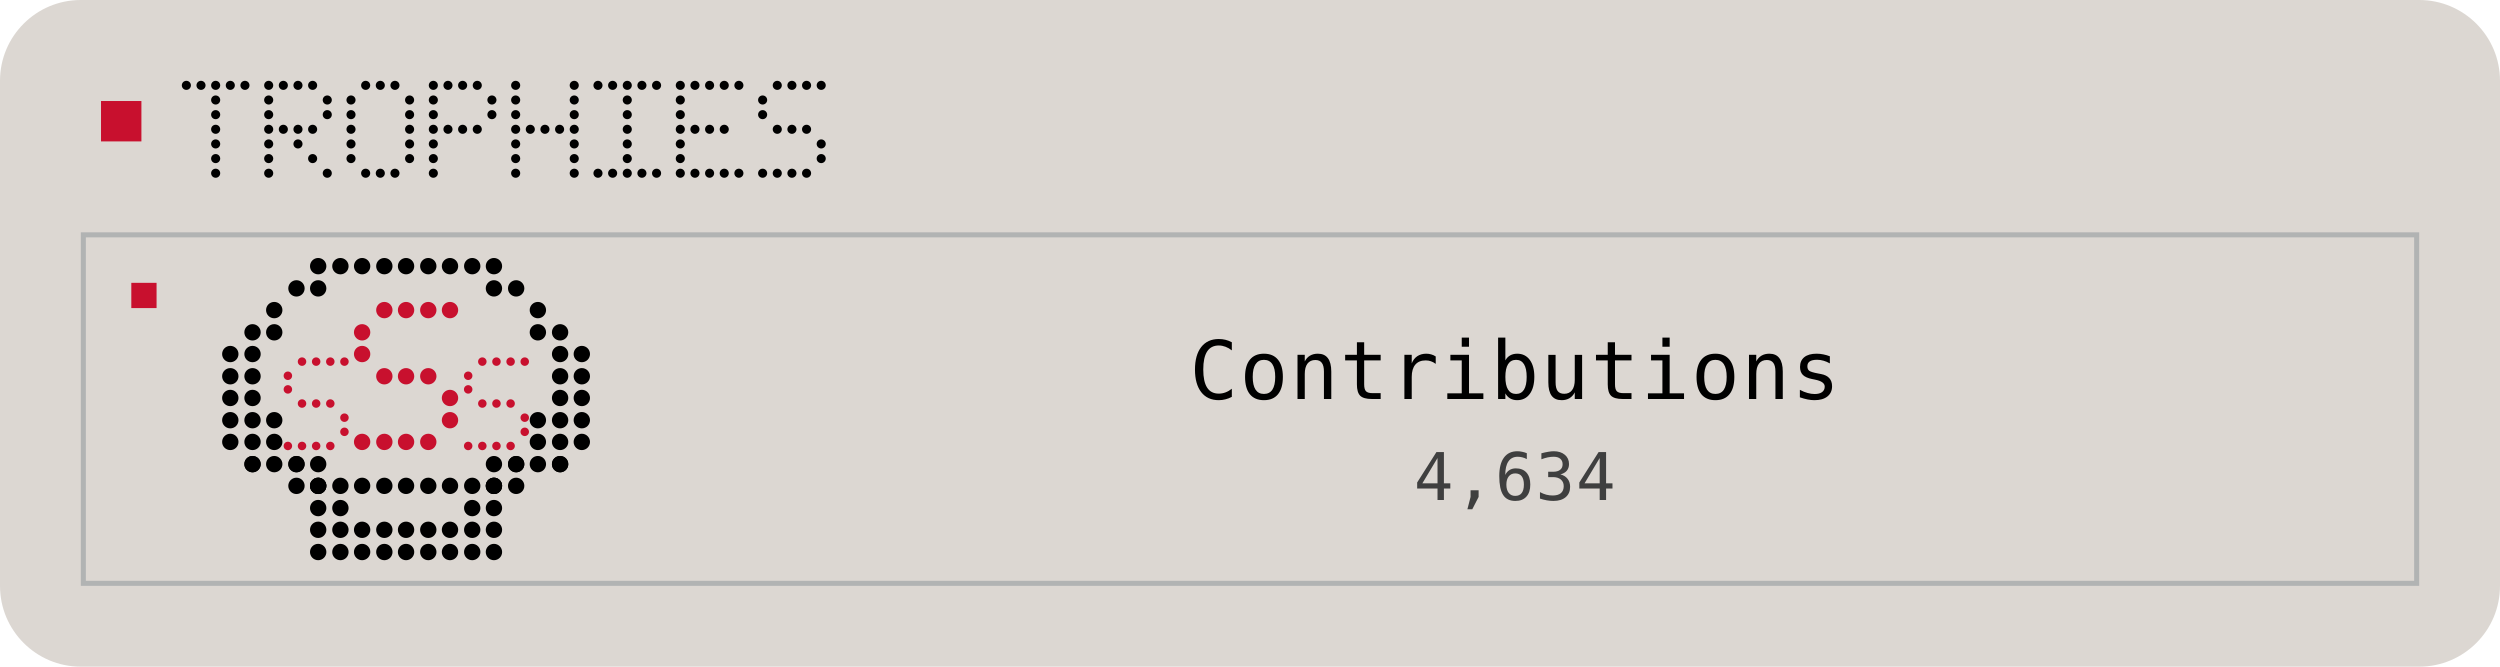
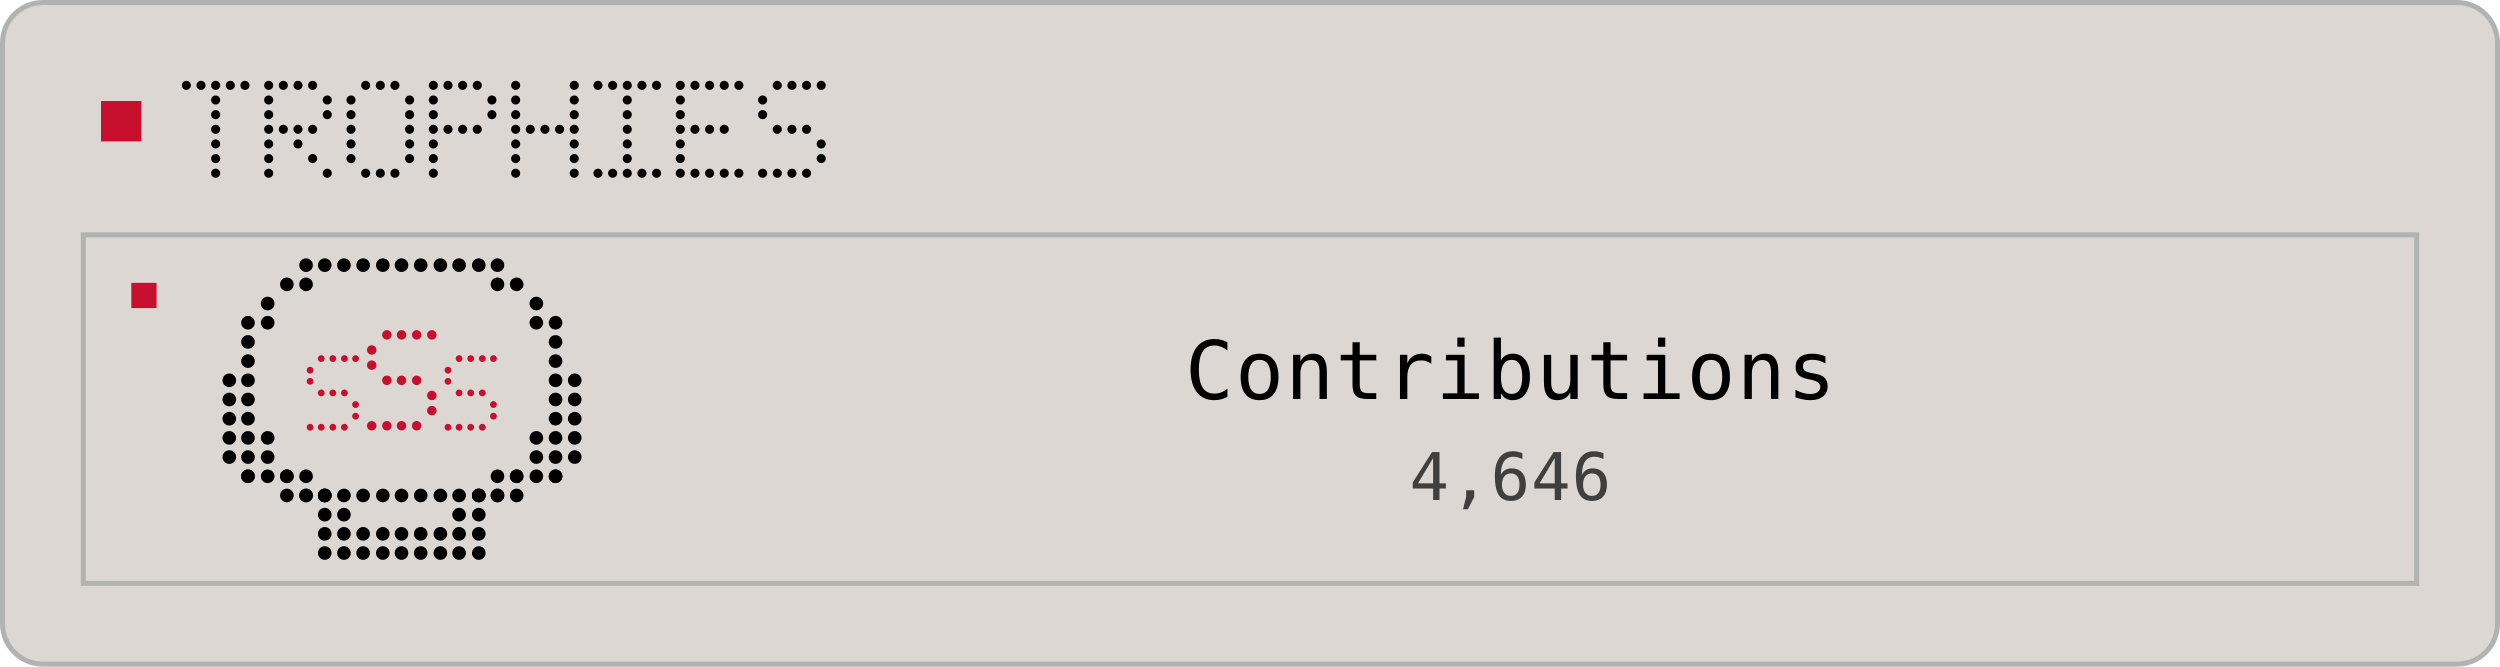
<svg xmlns="http://www.w3.org/2000/svg" width="495" height="132" viewBox="0 0 495 132" role="img">
-   <rect width="495" height="132" rx="16" fill="#DCD7D2" />
+   <rect x="0.5" y="0.5" width="494" height="131" rx="8" fill="#DCD7D2" stroke="#B1B3B3" />
  <rect x="20" y="20" width="8" height="8" fill="#C8102E" />
  <circle cx="36.9" cy="16.9" r="0.90" fill="#000000" />
  <circle cx="39.8" cy="16.9" r="0.90" fill="#000000" />
  <circle cx="42.7" cy="16.9" r="0.90" fill="#000000" />
  <circle cx="45.6" cy="16.9" r="0.90" fill="#000000" />
  <circle cx="48.5" cy="16.9" r="0.90" fill="#000000" />
  <circle cx="42.7" cy="19.8" r="0.90" fill="#000000" />
  <circle cx="42.7" cy="22.7" r="0.90" fill="#000000" />
  <circle cx="42.7" cy="25.6" r="0.90" fill="#000000" />
  <circle cx="42.7" cy="28.5" r="0.90" fill="#000000" />
  <circle cx="42.7" cy="31.4" r="0.90" fill="#000000" />
  <circle cx="42.7" cy="34.3" r="0.90" fill="#000000" />
  <circle cx="53.2" cy="16.9" r="0.90" fill="#000000" />
  <circle cx="56.1" cy="16.9" r="0.90" fill="#000000" />
  <circle cx="59.0" cy="16.9" r="0.90" fill="#000000" />
  <circle cx="61.9" cy="16.9" r="0.90" fill="#000000" />
  <circle cx="53.2" cy="19.8" r="0.90" fill="#000000" />
  <circle cx="64.8" cy="19.8" r="0.90" fill="#000000" />
  <circle cx="53.2" cy="22.7" r="0.90" fill="#000000" />
  <circle cx="64.8" cy="22.7" r="0.90" fill="#000000" />
  <circle cx="53.2" cy="25.6" r="0.90" fill="#000000" />
  <circle cx="56.1" cy="25.6" r="0.90" fill="#000000" />
  <circle cx="59.0" cy="25.6" r="0.90" fill="#000000" />
  <circle cx="61.9" cy="25.6" r="0.90" fill="#000000" />
  <circle cx="53.2" cy="28.5" r="0.90" fill="#000000" />
  <circle cx="59.0" cy="28.5" r="0.90" fill="#000000" />
  <circle cx="53.2" cy="31.4" r="0.90" fill="#000000" />
  <circle cx="61.9" cy="31.4" r="0.90" fill="#000000" />
  <circle cx="53.2" cy="34.3" r="0.90" fill="#000000" />
  <circle cx="64.8" cy="34.3" r="0.90" fill="#000000" />
  <circle cx="72.4" cy="16.9" r="0.90" fill="#000000" />
  <circle cx="75.3" cy="16.9" r="0.90" fill="#000000" />
  <circle cx="78.2" cy="16.9" r="0.90" fill="#000000" />
  <circle cx="69.5" cy="19.8" r="0.90" fill="#000000" />
  <circle cx="81.1" cy="19.8" r="0.90" fill="#000000" />
  <circle cx="69.5" cy="22.7" r="0.90" fill="#000000" />
  <circle cx="81.1" cy="22.7" r="0.90" fill="#000000" />
  <circle cx="69.5" cy="25.6" r="0.90" fill="#000000" />
  <circle cx="81.1" cy="25.6" r="0.90" fill="#000000" />
  <circle cx="69.5" cy="28.5" r="0.90" fill="#000000" />
  <circle cx="81.1" cy="28.5" r="0.90" fill="#000000" />
  <circle cx="69.5" cy="31.4" r="0.90" fill="#000000" />
  <circle cx="81.1" cy="31.4" r="0.90" fill="#000000" />
  <circle cx="72.4" cy="34.3" r="0.90" fill="#000000" />
  <circle cx="75.3" cy="34.3" r="0.90" fill="#000000" />
  <circle cx="78.2" cy="34.3" r="0.90" fill="#000000" />
  <circle cx="85.8" cy="16.9" r="0.90" fill="#000000" />
  <circle cx="88.7" cy="16.9" r="0.90" fill="#000000" />
  <circle cx="91.6" cy="16.9" r="0.90" fill="#000000" />
  <circle cx="94.5" cy="16.9" r="0.90" fill="#000000" />
  <circle cx="85.8" cy="19.8" r="0.90" fill="#000000" />
  <circle cx="97.4" cy="19.8" r="0.90" fill="#000000" />
  <circle cx="85.8" cy="22.7" r="0.90" fill="#000000" />
  <circle cx="97.4" cy="22.7" r="0.90" fill="#000000" />
  <circle cx="85.8" cy="25.6" r="0.90" fill="#000000" />
  <circle cx="88.7" cy="25.6" r="0.90" fill="#000000" />
  <circle cx="91.6" cy="25.6" r="0.90" fill="#000000" />
  <circle cx="94.5" cy="25.6" r="0.90" fill="#000000" />
  <circle cx="85.8" cy="28.5" r="0.90" fill="#000000" />
  <circle cx="85.8" cy="31.4" r="0.90" fill="#000000" />
  <circle cx="85.8" cy="34.3" r="0.90" fill="#000000" />
  <circle cx="102.1" cy="16.9" r="0.90" fill="#000000" />
  <circle cx="113.7" cy="16.9" r="0.90" fill="#000000" />
  <circle cx="102.1" cy="19.8" r="0.90" fill="#000000" />
  <circle cx="113.7" cy="19.8" r="0.90" fill="#000000" />
  <circle cx="102.1" cy="22.7" r="0.90" fill="#000000" />
  <circle cx="113.7" cy="22.7" r="0.90" fill="#000000" />
  <circle cx="102.1" cy="25.6" r="0.90" fill="#000000" />
  <circle cx="105.0" cy="25.6" r="0.90" fill="#000000" />
  <circle cx="107.9" cy="25.6" r="0.90" fill="#000000" />
  <circle cx="110.8" cy="25.6" r="0.90" fill="#000000" />
  <circle cx="113.7" cy="25.6" r="0.90" fill="#000000" />
  <circle cx="102.1" cy="28.5" r="0.90" fill="#000000" />
  <circle cx="113.7" cy="28.5" r="0.90" fill="#000000" />
  <circle cx="102.1" cy="31.4" r="0.90" fill="#000000" />
  <circle cx="113.7" cy="31.4" r="0.90" fill="#000000" />
  <circle cx="102.1" cy="34.3" r="0.90" fill="#000000" />
  <circle cx="113.7" cy="34.3" r="0.90" fill="#000000" />
  <circle cx="118.4" cy="16.9" r="0.90" fill="#000000" />
  <circle cx="121.3" cy="16.9" r="0.90" fill="#000000" />
  <circle cx="124.2" cy="16.9" r="0.90" fill="#000000" />
  <circle cx="127.1" cy="16.9" r="0.90" fill="#000000" />
  <circle cx="130.0" cy="16.9" r="0.90" fill="#000000" />
  <circle cx="124.2" cy="19.8" r="0.90" fill="#000000" />
  <circle cx="124.2" cy="22.7" r="0.90" fill="#000000" />
  <circle cx="124.2" cy="25.6" r="0.90" fill="#000000" />
  <circle cx="124.2" cy="28.5" r="0.90" fill="#000000" />
  <circle cx="124.2" cy="31.4" r="0.90" fill="#000000" />
  <circle cx="118.4" cy="34.3" r="0.90" fill="#000000" />
  <circle cx="121.3" cy="34.3" r="0.90" fill="#000000" />
  <circle cx="124.2" cy="34.3" r="0.90" fill="#000000" />
  <circle cx="127.1" cy="34.3" r="0.90" fill="#000000" />
  <circle cx="130.0" cy="34.3" r="0.90" fill="#000000" />
  <circle cx="134.7" cy="16.9" r="0.90" fill="#000000" />
  <circle cx="137.6" cy="16.9" r="0.90" fill="#000000" />
  <circle cx="140.5" cy="16.9" r="0.90" fill="#000000" />
  <circle cx="143.4" cy="16.9" r="0.90" fill="#000000" />
  <circle cx="146.3" cy="16.9" r="0.90" fill="#000000" />
  <circle cx="134.7" cy="19.8" r="0.90" fill="#000000" />
  <circle cx="134.7" cy="22.7" r="0.90" fill="#000000" />
  <circle cx="134.7" cy="25.6" r="0.90" fill="#000000" />
  <circle cx="137.6" cy="25.6" r="0.90" fill="#000000" />
  <circle cx="140.5" cy="25.6" r="0.90" fill="#000000" />
  <circle cx="143.4" cy="25.6" r="0.90" fill="#000000" />
  <circle cx="134.7" cy="28.5" r="0.90" fill="#000000" />
  <circle cx="134.7" cy="31.4" r="0.90" fill="#000000" />
  <circle cx="134.7" cy="34.3" r="0.90" fill="#000000" />
  <circle cx="137.6" cy="34.3" r="0.90" fill="#000000" />
  <circle cx="140.5" cy="34.3" r="0.90" fill="#000000" />
  <circle cx="143.4" cy="34.3" r="0.90" fill="#000000" />
  <circle cx="146.3" cy="34.3" r="0.90" fill="#000000" />
  <circle cx="153.9" cy="16.9" r="0.90" fill="#000000" />
  <circle cx="156.8" cy="16.9" r="0.90" fill="#000000" />
  <circle cx="159.7" cy="16.9" r="0.90" fill="#000000" />
  <circle cx="162.6" cy="16.9" r="0.90" fill="#000000" />
  <circle cx="151.0" cy="19.8" r="0.90" fill="#000000" />
  <circle cx="151.0" cy="22.7" r="0.90" fill="#000000" />
  <circle cx="153.9" cy="25.6" r="0.90" fill="#000000" />
  <circle cx="156.8" cy="25.6" r="0.90" fill="#000000" />
  <circle cx="159.7" cy="25.6" r="0.90" fill="#000000" />
  <circle cx="162.6" cy="28.5" r="0.90" fill="#000000" />
  <circle cx="162.6" cy="31.4" r="0.90" fill="#000000" />
  <circle cx="151.0" cy="34.3" r="0.90" fill="#000000" />
  <circle cx="153.9" cy="34.3" r="0.90" fill="#000000" />
  <circle cx="156.8" cy="34.3" r="0.90" fill="#000000" />
  <circle cx="159.7" cy="34.3" r="0.90" fill="#000000" />
  <rect x="16.5" y="46.5" width="462.0" height="69.0" fill="none" stroke="#B1B3B3" />
  <rect x="26.0" y="56.0" width="5" height="5" fill="#C8102E" />
-   <circle cx="63.0" cy="52.7" r="1.62" fill="#000000" />
-   <circle cx="67.4" cy="52.7" r="1.62" fill="#000000" />
-   <circle cx="71.7" cy="52.7" r="1.62" fill="#000000" />
-   <circle cx="76.1" cy="52.7" r="1.62" fill="#000000" />
-   <circle cx="80.4" cy="52.7" r="1.62" fill="#000000" />
-   <circle cx="84.8" cy="52.7" r="1.62" fill="#000000" />
-   <circle cx="89.1" cy="52.7" r="1.62" fill="#000000" />
-   <circle cx="93.5" cy="52.7" r="1.62" fill="#000000" />
-   <circle cx="97.8" cy="52.7" r="1.62" fill="#000000" />
-   <circle cx="102.2" cy="57.1" r="1.62" fill="#000000" />
-   <circle cx="58.7" cy="57.1" r="1.62" fill="#000000" />
-   <circle cx="63.0" cy="57.1" r="1.62" fill="#000000" />
-   <circle cx="97.8" cy="57.1" r="1.62" fill="#000000" />
-   <circle cx="54.3" cy="61.4" r="1.62" fill="#000000" />
-   <circle cx="106.5" cy="61.4" r="1.62" fill="#000000" />
-   <circle cx="50.0" cy="65.8" r="1.62" fill="#000000" />
-   <circle cx="54.3" cy="65.8" r="1.62" fill="#000000" />
-   <circle cx="106.5" cy="65.8" r="1.62" fill="#000000" />
-   <circle cx="110.9" cy="65.8" r="1.62" fill="#000000" />
-   <circle cx="50.0" cy="70.1" r="1.62" fill="#000000" />
-   <circle cx="110.9" cy="70.1" r="1.62" fill="#000000" />
-   <circle cx="50.0" cy="74.5" r="1.62" fill="#000000" />
-   <circle cx="110.9" cy="74.5" r="1.62" fill="#000000" />
-   <circle cx="50.0" cy="78.8" r="1.62" fill="#000000" />
-   <circle cx="110.9" cy="78.8" r="1.62" fill="#000000" />
-   <circle cx="50.0" cy="83.2" r="1.62" fill="#000000" />
-   <circle cx="54.3" cy="83.2" r="1.62" fill="#000000" />
-   <circle cx="106.5" cy="83.2" r="1.62" fill="#000000" />
-   <circle cx="110.9" cy="83.2" r="1.62" fill="#000000" />
-   <circle cx="54.3" cy="87.5" r="1.62" fill="#000000" />
-   <circle cx="106.5" cy="87.5" r="1.62" fill="#000000" />
-   <circle cx="102.2" cy="91.9" r="1.62" fill="#000000" />
-   <circle cx="58.7" cy="91.9" r="1.62" fill="#000000" />
-   <circle cx="63.0" cy="91.9" r="1.62" fill="#000000" />
-   <circle cx="97.8" cy="91.9" r="1.62" fill="#000000" />
-   <circle cx="63.0" cy="96.2" r="1.62" fill="#000000" />
-   <circle cx="67.4" cy="96.2" r="1.62" fill="#000000" />
-   <circle cx="71.7" cy="96.2" r="1.62" fill="#000000" />
-   <circle cx="76.1" cy="96.2" r="1.62" fill="#000000" />
-   <circle cx="80.4" cy="96.2" r="1.62" fill="#000000" />
-   <circle cx="84.8" cy="96.2" r="1.62" fill="#000000" />
-   <circle cx="89.1" cy="96.2" r="1.62" fill="#000000" />
-   <circle cx="93.5" cy="96.2" r="1.62" fill="#000000" />
-   <circle cx="97.8" cy="96.2" r="1.62" fill="#000000" />
-   <circle cx="45.6" cy="70.1" r="1.62" fill="#000000" />
-   <circle cx="115.2" cy="70.1" r="1.62" fill="#000000" />
-   <circle cx="45.6" cy="74.5" r="1.62" fill="#000000" />
-   <circle cx="115.2" cy="74.5" r="1.62" fill="#000000" />
-   <circle cx="45.6" cy="78.8" r="1.62" fill="#000000" />
-   <circle cx="115.2" cy="78.8" r="1.62" fill="#000000" />
-   <circle cx="45.6" cy="83.2" r="1.62" fill="#000000" />
-   <circle cx="115.2" cy="83.2" r="1.62" fill="#000000" />
-   <circle cx="45.6" cy="87.5" r="1.62" fill="#000000" />
-   <circle cx="115.2" cy="87.5" r="1.62" fill="#000000" />
-   <circle cx="50.0" cy="87.5" r="1.62" fill="#000000" />
-   <circle cx="50.0" cy="91.9" r="1.62" fill="#000000" />
-   <circle cx="50.0" cy="91.9" r="1.62" fill="#000000" />
-   <circle cx="54.3" cy="91.9" r="1.62" fill="#000000" />
-   <circle cx="58.7" cy="91.9" r="1.62" fill="#000000" />
-   <circle cx="58.7" cy="96.2" r="1.62" fill="#000000" />
-   <circle cx="63.0" cy="96.2" r="1.62" fill="#000000" />
-   <circle cx="63.0" cy="96.2" r="1.62" fill="#000000" />
-   <circle cx="63.0" cy="100.6" r="1.62" fill="#000000" />
-   <circle cx="67.4" cy="100.6" r="1.62" fill="#000000" />
-   <circle cx="110.9" cy="87.5" r="1.62" fill="#000000" />
-   <circle cx="110.9" cy="91.9" r="1.62" fill="#000000" />
-   <circle cx="102.2" cy="91.9" r="1.62" fill="#000000" />
-   <circle cx="106.5" cy="91.9" r="1.62" fill="#000000" />
-   <circle cx="110.9" cy="91.9" r="1.62" fill="#000000" />
-   <circle cx="97.8" cy="96.2" r="1.62" fill="#000000" />
-   <circle cx="102.2" cy="96.2" r="1.62" fill="#000000" />
-   <circle cx="97.8" cy="96.2" r="1.62" fill="#000000" />
-   <circle cx="97.8" cy="100.6" r="1.62" fill="#000000" />
-   <circle cx="93.5" cy="100.6" r="1.62" fill="#000000" />
-   <circle cx="63.0" cy="104.9" r="1.62" fill="#000000" />
-   <circle cx="63.0" cy="109.3" r="1.62" fill="#000000" />
-   <circle cx="67.4" cy="104.9" r="1.62" fill="#000000" />
-   <circle cx="67.4" cy="109.3" r="1.62" fill="#000000" />
-   <circle cx="71.7" cy="104.9" r="1.62" fill="#000000" />
-   <circle cx="71.7" cy="109.3" r="1.62" fill="#000000" />
-   <circle cx="76.1" cy="104.9" r="1.62" fill="#000000" />
-   <circle cx="76.1" cy="109.3" r="1.62" fill="#000000" />
-   <circle cx="80.4" cy="104.9" r="1.62" fill="#000000" />
-   <circle cx="80.4" cy="109.3" r="1.62" fill="#000000" />
-   <circle cx="84.8" cy="104.9" r="1.62" fill="#000000" />
-   <circle cx="84.8" cy="109.3" r="1.62" fill="#000000" />
-   <circle cx="89.1" cy="104.9" r="1.62" fill="#000000" />
-   <circle cx="89.1" cy="109.3" r="1.62" fill="#000000" />
-   <circle cx="93.5" cy="104.9" r="1.62" fill="#000000" />
-   <circle cx="93.5" cy="109.3" r="1.62" fill="#000000" />
-   <circle cx="97.8" cy="104.9" r="1.62" fill="#000000" />
-   <circle cx="97.8" cy="109.3" r="1.62" fill="#000000" />
-   <circle cx="59.8" cy="71.6" r="0.84" fill="#C8102E" />
-   <circle cx="62.6" cy="71.6" r="0.84" fill="#C8102E" />
-   <circle cx="65.4" cy="71.6" r="0.84" fill="#C8102E" />
-   <circle cx="68.2" cy="71.6" r="0.84" fill="#C8102E" />
-   <circle cx="57.0" cy="74.4" r="0.84" fill="#C8102E" />
-   <circle cx="57.0" cy="77.1" r="0.84" fill="#C8102E" />
-   <circle cx="59.8" cy="79.9" r="0.84" fill="#C8102E" />
-   <circle cx="62.6" cy="79.9" r="0.84" fill="#C8102E" />
-   <circle cx="65.4" cy="79.9" r="0.84" fill="#C8102E" />
-   <circle cx="68.2" cy="82.7" r="0.84" fill="#C8102E" />
-   <circle cx="68.2" cy="85.5" r="0.84" fill="#C8102E" />
-   <circle cx="57.0" cy="88.3" r="0.84" fill="#C8102E" />
-   <circle cx="59.8" cy="88.3" r="0.84" fill="#C8102E" />
-   <circle cx="62.6" cy="88.3" r="0.84" fill="#C8102E" />
-   <circle cx="65.4" cy="88.3" r="0.84" fill="#C8102E" />
-   <circle cx="76.1" cy="61.4" r="1.62" fill="#C8102E" />
-   <circle cx="80.4" cy="61.4" r="1.62" fill="#C8102E" />
-   <circle cx="84.8" cy="61.4" r="1.62" fill="#C8102E" />
-   <circle cx="89.1" cy="61.4" r="1.62" fill="#C8102E" />
-   <circle cx="71.7" cy="65.8" r="1.62" fill="#C8102E" />
-   <circle cx="71.7" cy="70.1" r="1.62" fill="#C8102E" />
-   <circle cx="76.1" cy="74.5" r="1.62" fill="#C8102E" />
-   <circle cx="80.4" cy="74.5" r="1.62" fill="#C8102E" />
-   <circle cx="84.8" cy="74.5" r="1.62" fill="#C8102E" />
-   <circle cx="89.1" cy="78.8" r="1.62" fill="#C8102E" />
-   <circle cx="89.1" cy="83.2" r="1.62" fill="#C8102E" />
-   <circle cx="71.7" cy="87.5" r="1.62" fill="#C8102E" />
-   <circle cx="76.1" cy="87.5" r="1.62" fill="#C8102E" />
-   <circle cx="80.4" cy="87.5" r="1.62" fill="#C8102E" />
-   <circle cx="84.8" cy="87.5" r="1.62" fill="#C8102E" />
-   <circle cx="95.5" cy="71.6" r="0.84" fill="#C8102E" />
-   <circle cx="98.3" cy="71.6" r="0.84" fill="#C8102E" />
-   <circle cx="101.1" cy="71.6" r="0.84" fill="#C8102E" />
-   <circle cx="103.9" cy="71.6" r="0.84" fill="#C8102E" />
-   <circle cx="92.7" cy="74.4" r="0.84" fill="#C8102E" />
-   <circle cx="92.7" cy="77.1" r="0.84" fill="#C8102E" />
-   <circle cx="95.5" cy="79.9" r="0.84" fill="#C8102E" />
-   <circle cx="98.3" cy="79.9" r="0.84" fill="#C8102E" />
-   <circle cx="101.1" cy="79.9" r="0.84" fill="#C8102E" />
-   <circle cx="103.9" cy="82.7" r="0.84" fill="#C8102E" />
-   <circle cx="103.9" cy="85.5" r="0.84" fill="#C8102E" />
-   <circle cx="92.7" cy="88.3" r="0.84" fill="#C8102E" />
-   <circle cx="95.5" cy="88.3" r="0.84" fill="#C8102E" />
-   <circle cx="98.3" cy="88.3" r="0.84" fill="#C8102E" />
-   <circle cx="101.1" cy="88.3" r="0.84" fill="#C8102E" />
-   <text x="299.925" y="79.0" fill="#000000" text-anchor="middle" font-family="ui-monospace, Geist Mono, monospace" font-size="16" letter-spacing="0.3" dominant-baseline="auto">Contributions</text>
-   <text x="299.925" y="99.0" fill="#3F3F3F" text-anchor="middle" font-family="ui-monospace, Geist Mono, monospace" font-size="13" letter-spacing="0.2" dominant-baseline="auto">4,634</text>
+   <circle cx="60.6" cy="52.5" r="1.35" fill="#000000" />
+   <circle cx="64.3" cy="52.5" r="1.35" fill="#000000" />
+   <circle cx="68.1" cy="52.5" r="1.35" fill="#000000" />
+   <circle cx="71.9" cy="52.5" r="1.35" fill="#000000" />
+   <circle cx="75.8" cy="52.5" r="1.35" fill="#000000" />
+   <circle cx="79.5" cy="52.5" r="1.35" fill="#000000" />
+   <circle cx="83.3" cy="52.5" r="1.35" fill="#000000" />
+   <circle cx="87.2" cy="52.5" r="1.35" fill="#000000" />
+   <circle cx="90.9" cy="52.5" r="1.35" fill="#000000" />
+   <circle cx="94.8" cy="52.5" r="1.35" fill="#000000" />
+   <circle cx="98.5" cy="52.5" r="1.35" fill="#000000" />
+   <circle cx="56.8" cy="56.3" r="1.35" fill="#000000" />
+   <circle cx="60.6" cy="56.3" r="1.35" fill="#000000" />
+   <circle cx="98.5" cy="56.3" r="1.35" fill="#000000" />
+   <circle cx="102.3" cy="56.3" r="1.35" fill="#000000" />
+   <circle cx="106.2" cy="60.1" r="1.35" fill="#000000" />
+   <circle cx="53.0" cy="60.1" r="1.35" fill="#000000" />
+   <circle cx="106.2" cy="63.9" r="1.35" fill="#000000" />
+   <circle cx="49.1" cy="63.9" r="1.35" fill="#000000" />
+   <circle cx="53.0" cy="63.9" r="1.35" fill="#000000" />
+   <circle cx="110.0" cy="63.9" r="1.35" fill="#000000" />
+   <circle cx="49.1" cy="67.7" r="1.35" fill="#000000" />
+   <circle cx="110.0" cy="67.7" r="1.35" fill="#000000" />
+   <circle cx="49.1" cy="71.5" r="1.35" fill="#000000" />
+   <circle cx="110.0" cy="71.5" r="1.35" fill="#000000" />
+   <circle cx="49.1" cy="75.3" r="1.35" fill="#000000" />
+   <circle cx="110.0" cy="75.3" r="1.35" fill="#000000" />
+   <circle cx="49.1" cy="79.1" r="1.35" fill="#000000" />
+   <circle cx="110.0" cy="79.1" r="1.35" fill="#000000" />
+   <circle cx="49.1" cy="82.9" r="1.35" fill="#000000" />
+   <circle cx="110.0" cy="82.9" r="1.35" fill="#000000" />
+   <circle cx="106.2" cy="86.7" r="1.35" fill="#000000" />
+   <circle cx="49.1" cy="86.7" r="1.35" fill="#000000" />
+   <circle cx="53.0" cy="86.7" r="1.35" fill="#000000" />
+   <circle cx="110.0" cy="86.7" r="1.35" fill="#000000" />
+   <circle cx="106.2" cy="90.5" r="1.35" fill="#000000" />
+   <circle cx="53.0" cy="90.5" r="1.35" fill="#000000" />
+   <circle cx="56.8" cy="94.3" r="1.35" fill="#000000" />
+   <circle cx="60.6" cy="94.3" r="1.35" fill="#000000" />
+   <circle cx="98.5" cy="94.3" r="1.35" fill="#000000" />
+   <circle cx="102.3" cy="94.3" r="1.35" fill="#000000" />
+   <circle cx="60.6" cy="98.1" r="1.35" fill="#000000" />
+   <circle cx="64.3" cy="98.1" r="1.35" fill="#000000" />
+   <circle cx="68.1" cy="98.1" r="1.35" fill="#000000" />
+   <circle cx="71.9" cy="98.1" r="1.35" fill="#000000" />
+   <circle cx="75.8" cy="98.1" r="1.35" fill="#000000" />
+   <circle cx="79.5" cy="98.1" r="1.35" fill="#000000" />
+   <circle cx="83.3" cy="98.1" r="1.35" fill="#000000" />
+   <circle cx="87.2" cy="98.1" r="1.35" fill="#000000" />
+   <circle cx="90.9" cy="98.1" r="1.35" fill="#000000" />
+   <circle cx="94.8" cy="98.1" r="1.35" fill="#000000" />
+   <circle cx="98.5" cy="98.1" r="1.35" fill="#000000" />
+   <circle cx="45.4" cy="75.3" r="1.35" fill="#000000" />
+   <circle cx="113.8" cy="75.3" r="1.35" fill="#000000" />
+   <circle cx="45.4" cy="79.1" r="1.35" fill="#000000" />
+   <circle cx="113.8" cy="79.1" r="1.35" fill="#000000" />
+   <circle cx="45.4" cy="82.9" r="1.35" fill="#000000" />
+   <circle cx="113.8" cy="82.9" r="1.35" fill="#000000" />
+   <circle cx="45.4" cy="86.7" r="1.35" fill="#000000" />
+   <circle cx="113.8" cy="86.7" r="1.35" fill="#000000" />
+   <circle cx="45.4" cy="90.5" r="1.35" fill="#000000" />
+   <circle cx="113.8" cy="90.5" r="1.35" fill="#000000" />
+   <circle cx="49.1" cy="90.5" r="1.35" fill="#000000" />
+   <circle cx="49.1" cy="94.3" r="1.35" fill="#000000" />
+   <circle cx="49.1" cy="94.3" r="1.35" fill="#000000" />
+   <circle cx="53.0" cy="94.3" r="1.35" fill="#000000" />
+   <circle cx="56.8" cy="94.3" r="1.35" fill="#000000" />
+   <circle cx="56.8" cy="98.1" r="1.35" fill="#000000" />
+   <circle cx="60.6" cy="98.1" r="1.35" fill="#000000" />
+   <circle cx="64.3" cy="98.1" r="1.35" fill="#000000" />
+   <circle cx="64.3" cy="98.1" r="1.35" fill="#000000" />
+   <circle cx="64.3" cy="101.9" r="1.35" fill="#000000" />
+   <circle cx="68.1" cy="101.9" r="1.35" fill="#000000" />
+   <circle cx="110.0" cy="90.5" r="1.35" fill="#000000" />
+   <circle cx="110.0" cy="94.3" r="1.35" fill="#000000" />
+   <circle cx="102.3" cy="94.3" r="1.35" fill="#000000" />
+   <circle cx="106.2" cy="94.3" r="1.35" fill="#000000" />
+   <circle cx="110.0" cy="94.3" r="1.35" fill="#000000" />
+   <circle cx="94.8" cy="98.1" r="1.35" fill="#000000" />
+   <circle cx="98.5" cy="98.1" r="1.35" fill="#000000" />
+   <circle cx="102.3" cy="98.1" r="1.35" fill="#000000" />
+   <circle cx="94.8" cy="98.1" r="1.35" fill="#000000" />
+   <circle cx="94.8" cy="101.9" r="1.35" fill="#000000" />
+   <circle cx="90.9" cy="101.9" r="1.35" fill="#000000" />
+   <circle cx="64.3" cy="105.7" r="1.35" fill="#000000" />
+   <circle cx="64.3" cy="109.5" r="1.35" fill="#000000" />
+   <circle cx="68.1" cy="105.7" r="1.35" fill="#000000" />
+   <circle cx="68.1" cy="109.5" r="1.35" fill="#000000" />
+   <circle cx="71.9" cy="105.7" r="1.35" fill="#000000" />
+   <circle cx="71.9" cy="109.5" r="1.35" fill="#000000" />
+   <circle cx="75.8" cy="105.7" r="1.35" fill="#000000" />
+   <circle cx="75.8" cy="109.5" r="1.35" fill="#000000" />
+   <circle cx="79.5" cy="105.7" r="1.35" fill="#000000" />
+   <circle cx="79.5" cy="109.5" r="1.35" fill="#000000" />
+   <circle cx="83.3" cy="105.7" r="1.35" fill="#000000" />
+   <circle cx="83.3" cy="109.5" r="1.35" fill="#000000" />
+   <circle cx="87.2" cy="105.7" r="1.35" fill="#000000" />
+   <circle cx="87.2" cy="109.5" r="1.35" fill="#000000" />
+   <circle cx="90.9" cy="105.7" r="1.35" fill="#000000" />
+   <circle cx="90.9" cy="109.5" r="1.35" fill="#000000" />
+   <circle cx="94.8" cy="105.7" r="1.35" fill="#000000" />
+   <circle cx="94.8" cy="109.5" r="1.35" fill="#000000" />
+   <circle cx="63.6" cy="71.0" r="0.68" fill="#C8102E" />
+   <circle cx="65.9" cy="71.0" r="0.68" fill="#C8102E" />
+   <circle cx="68.2" cy="71.0" r="0.68" fill="#C8102E" />
+   <circle cx="70.4" cy="71.0" r="0.68" fill="#C8102E" />
+   <circle cx="61.4" cy="73.3" r="0.68" fill="#C8102E" />
+   <circle cx="61.4" cy="75.5" r="0.68" fill="#C8102E" />
+   <circle cx="63.6" cy="77.8" r="0.68" fill="#C8102E" />
+   <circle cx="65.9" cy="77.8" r="0.68" fill="#C8102E" />
+   <circle cx="68.2" cy="77.8" r="0.68" fill="#C8102E" />
+   <circle cx="70.4" cy="80.1" r="0.68" fill="#C8102E" />
+   <circle cx="70.4" cy="82.4" r="0.68" fill="#C8102E" />
+   <circle cx="61.4" cy="84.6" r="0.68" fill="#C8102E" />
+   <circle cx="63.6" cy="84.6" r="0.68" fill="#C8102E" />
+   <circle cx="65.9" cy="84.6" r="0.68" fill="#C8102E" />
+   <circle cx="68.2" cy="84.6" r="0.68" fill="#C8102E" />
+   <circle cx="76.6" cy="66.3" r="0.94" fill="#C8102E" />
+   <circle cx="79.5" cy="66.3" r="0.94" fill="#C8102E" />
+   <circle cx="82.5" cy="66.3" r="0.94" fill="#C8102E" />
+   <circle cx="85.5" cy="66.3" r="0.94" fill="#C8102E" />
+   <circle cx="73.6" cy="69.3" r="0.94" fill="#C8102E" />
+   <circle cx="73.6" cy="72.3" r="0.94" fill="#C8102E" />
+   <circle cx="76.6" cy="75.3" r="0.94" fill="#C8102E" />
+   <circle cx="79.5" cy="75.3" r="0.94" fill="#C8102E" />
+   <circle cx="82.5" cy="75.3" r="0.94" fill="#C8102E" />
+   <circle cx="85.5" cy="78.3" r="0.94" fill="#C8102E" />
+   <circle cx="85.5" cy="81.3" r="0.94" fill="#C8102E" />
+   <circle cx="73.6" cy="84.3" r="0.94" fill="#C8102E" />
+   <circle cx="76.6" cy="84.3" r="0.94" fill="#C8102E" />
+   <circle cx="79.5" cy="84.3" r="0.94" fill="#C8102E" />
+   <circle cx="82.5" cy="84.3" r="0.94" fill="#C8102E" />
+   <circle cx="90.9" cy="71.0" r="0.68" fill="#C8102E" />
+   <circle cx="93.2" cy="71.0" r="0.68" fill="#C8102E" />
+   <circle cx="95.5" cy="71.0" r="0.68" fill="#C8102E" />
+   <circle cx="97.7" cy="71.0" r="0.68" fill="#C8102E" />
+   <circle cx="88.7" cy="73.3" r="0.68" fill="#C8102E" />
+   <circle cx="88.7" cy="75.5" r="0.68" fill="#C8102E" />
+   <circle cx="90.9" cy="77.8" r="0.68" fill="#C8102E" />
+   <circle cx="93.2" cy="77.8" r="0.68" fill="#C8102E" />
+   <circle cx="95.5" cy="77.8" r="0.68" fill="#C8102E" />
+   <circle cx="97.7" cy="80.1" r="0.68" fill="#C8102E" />
+   <circle cx="97.7" cy="82.4" r="0.68" fill="#C8102E" />
+   <circle cx="88.7" cy="84.6" r="0.68" fill="#C8102E" />
+   <circle cx="90.9" cy="84.6" r="0.68" fill="#C8102E" />
+   <circle cx="93.2" cy="84.6" r="0.68" fill="#C8102E" />
+   <circle cx="95.5" cy="84.6" r="0.68" fill="#C8102E" />
+   <text x="299.05" y="79.0" fill="#000000" text-anchor="middle" font-family="ui-monospace, Geist Mono, monospace" font-size="16" letter-spacing="0.3" dominant-baseline="auto">Contributions</text>
+   <text x="299.05" y="99.0" fill="#3F3F3F" text-anchor="middle" font-family="ui-monospace, Geist Mono, monospace" font-size="13" letter-spacing="0.2" dominant-baseline="auto">4,646</text>
</svg>
